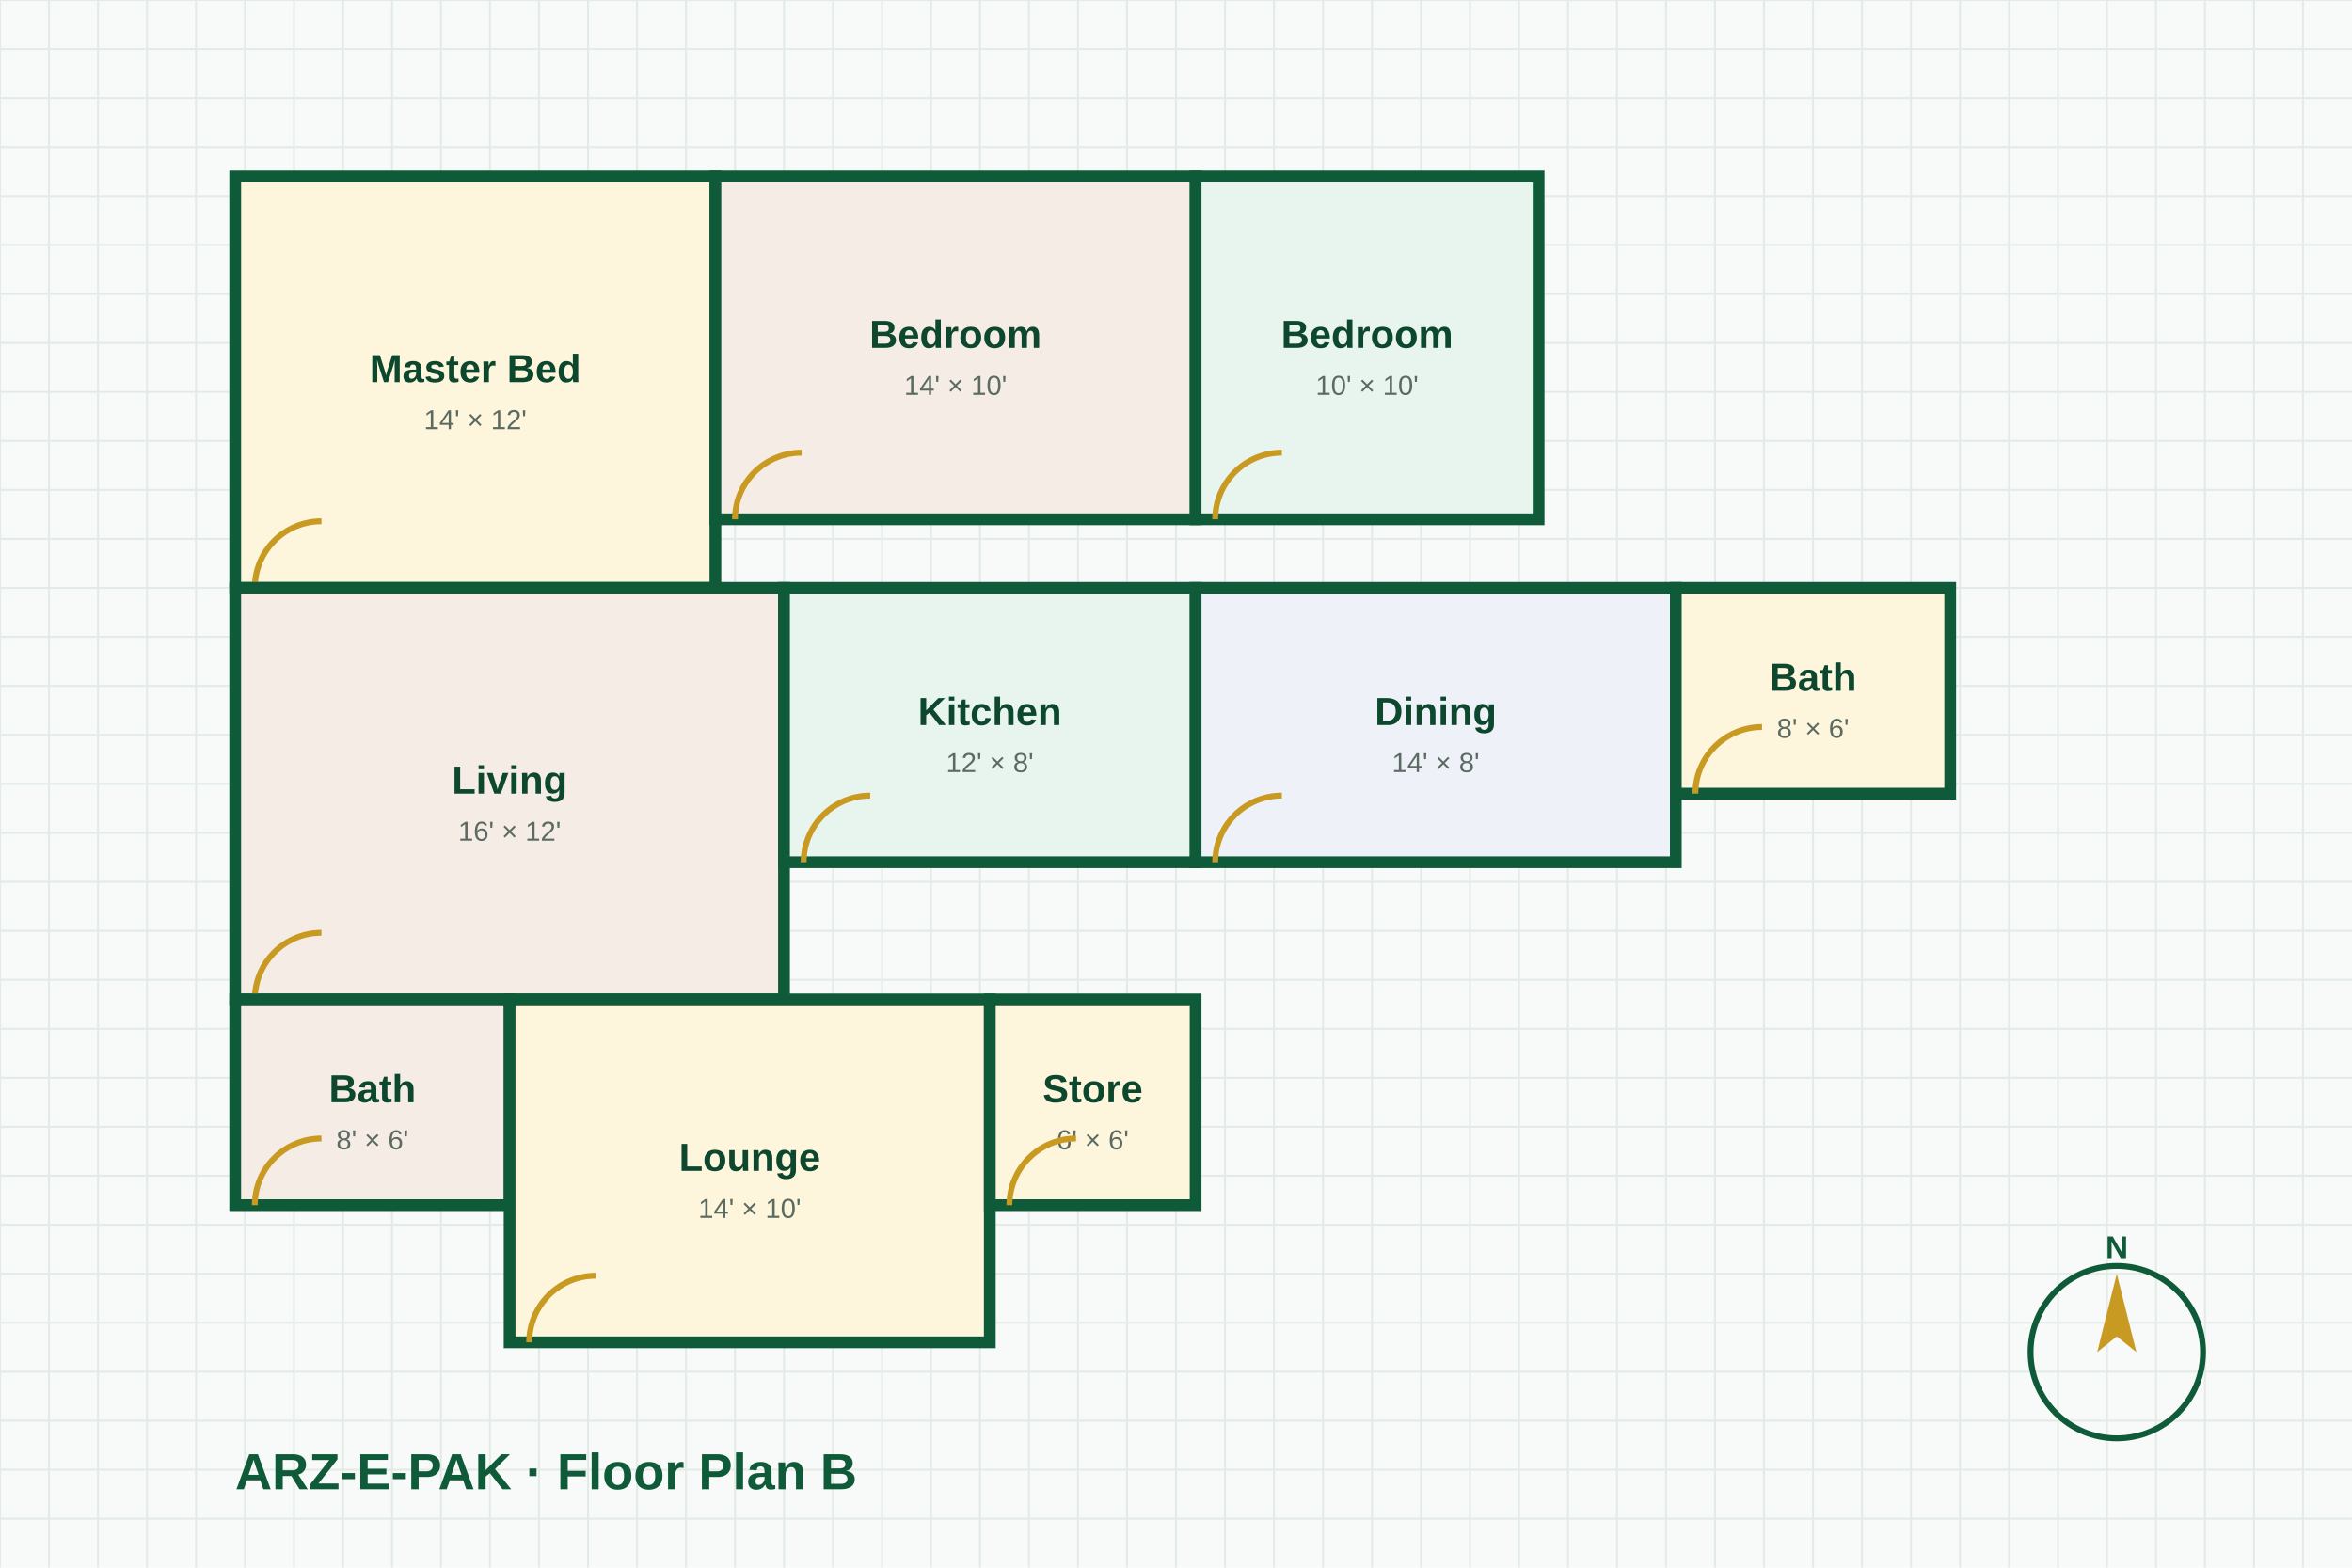
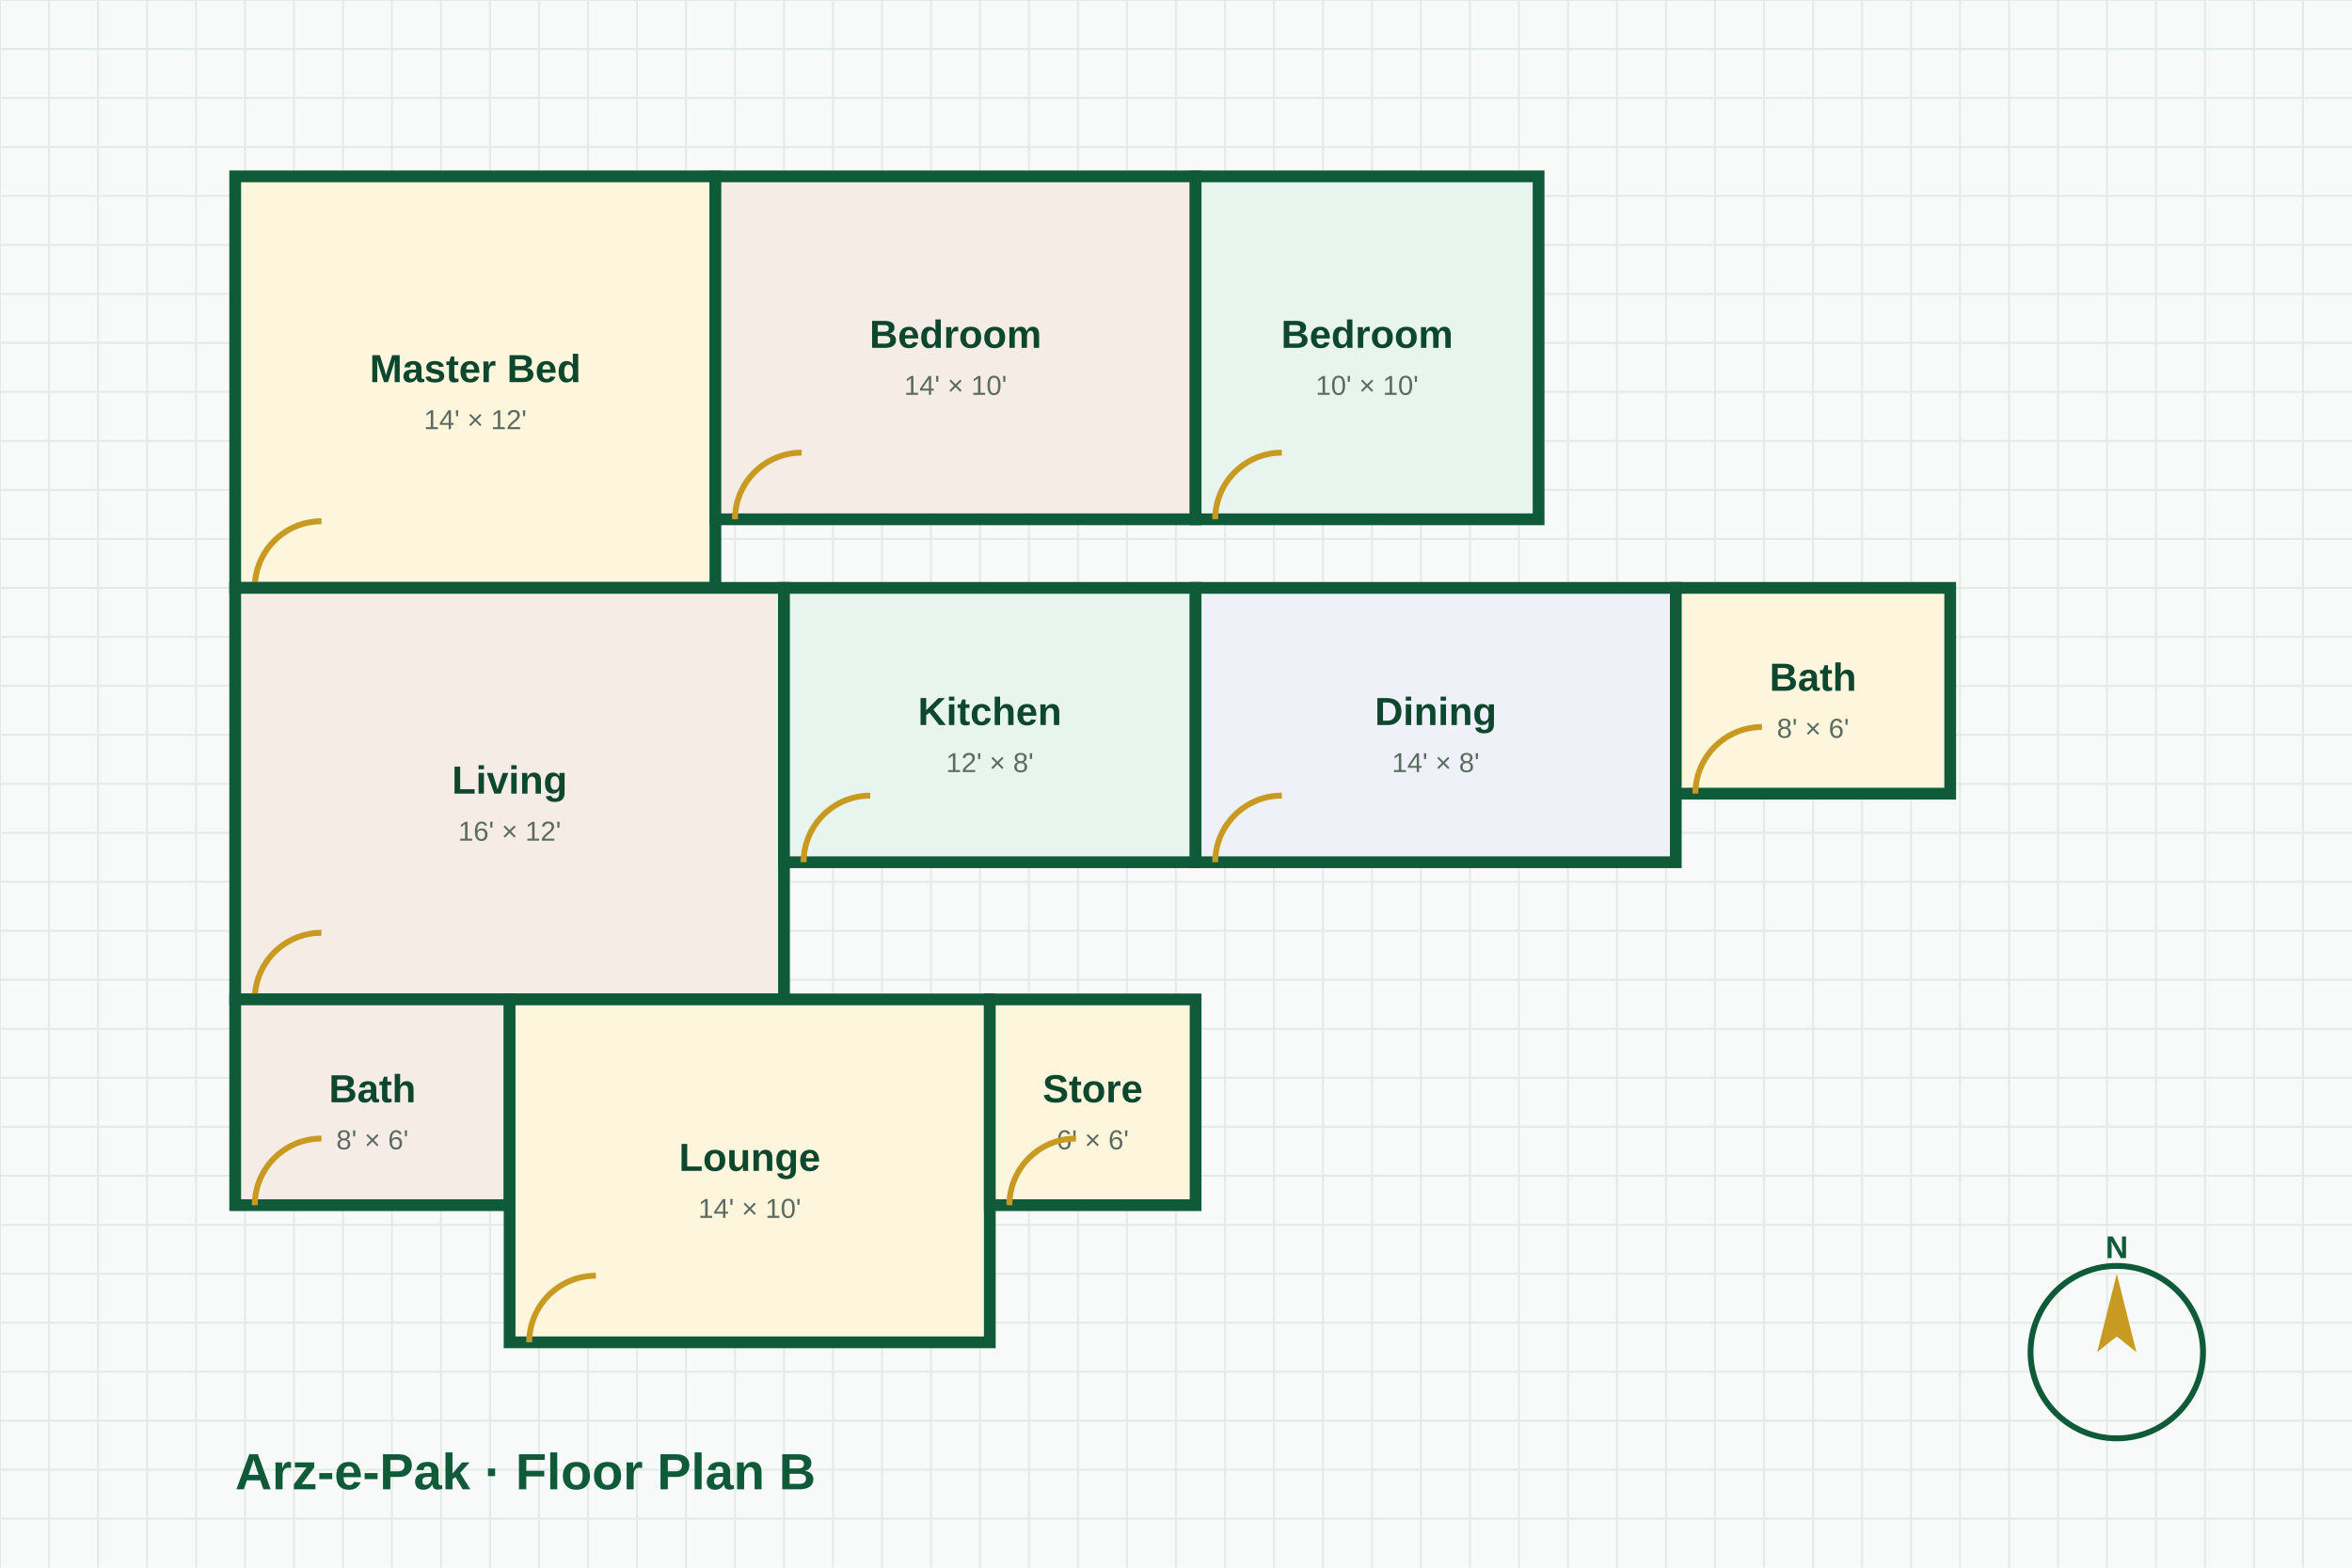
<svg xmlns="http://www.w3.org/2000/svg" viewBox="0 0 1200 800" width="1200" height="800" preserveAspectRatio="xMidYMid slice">
  <rect width="1200" height="800" fill="#f8faf9" />
  <line x1="0" y1="0" x2="0" y2="800" stroke="#e3ebe7" stroke-width="1" />
  <line x1="25" y1="0" x2="25" y2="800" stroke="#e3ebe7" stroke-width="1" />
  <line x1="50" y1="0" x2="50" y2="800" stroke="#e3ebe7" stroke-width="1" />
  <line x1="75" y1="0" x2="75" y2="800" stroke="#e3ebe7" stroke-width="1" />
  <line x1="100" y1="0" x2="100" y2="800" stroke="#e3ebe7" stroke-width="1" />
  <line x1="125" y1="0" x2="125" y2="800" stroke="#e3ebe7" stroke-width="1" />
  <line x1="150" y1="0" x2="150" y2="800" stroke="#e3ebe7" stroke-width="1" />
  <line x1="175" y1="0" x2="175" y2="800" stroke="#e3ebe7" stroke-width="1" />
  <line x1="200" y1="0" x2="200" y2="800" stroke="#e3ebe7" stroke-width="1" />
  <line x1="225" y1="0" x2="225" y2="800" stroke="#e3ebe7" stroke-width="1" />
  <line x1="250" y1="0" x2="250" y2="800" stroke="#e3ebe7" stroke-width="1" />
  <line x1="275" y1="0" x2="275" y2="800" stroke="#e3ebe7" stroke-width="1" />
  <line x1="300" y1="0" x2="300" y2="800" stroke="#e3ebe7" stroke-width="1" />
  <line x1="325" y1="0" x2="325" y2="800" stroke="#e3ebe7" stroke-width="1" />
  <line x1="350" y1="0" x2="350" y2="800" stroke="#e3ebe7" stroke-width="1" />
  <line x1="375" y1="0" x2="375" y2="800" stroke="#e3ebe7" stroke-width="1" />
  <line x1="400" y1="0" x2="400" y2="800" stroke="#e3ebe7" stroke-width="1" />
  <line x1="425" y1="0" x2="425" y2="800" stroke="#e3ebe7" stroke-width="1" />
  <line x1="450" y1="0" x2="450" y2="800" stroke="#e3ebe7" stroke-width="1" />
  <line x1="475" y1="0" x2="475" y2="800" stroke="#e3ebe7" stroke-width="1" />
  <line x1="500" y1="0" x2="500" y2="800" stroke="#e3ebe7" stroke-width="1" />
  <line x1="525" y1="0" x2="525" y2="800" stroke="#e3ebe7" stroke-width="1" />
  <line x1="550" y1="0" x2="550" y2="800" stroke="#e3ebe7" stroke-width="1" />
  <line x1="575" y1="0" x2="575" y2="800" stroke="#e3ebe7" stroke-width="1" />
  <line x1="600" y1="0" x2="600" y2="800" stroke="#e3ebe7" stroke-width="1" />
  <line x1="625" y1="0" x2="625" y2="800" stroke="#e3ebe7" stroke-width="1" />
  <line x1="650" y1="0" x2="650" y2="800" stroke="#e3ebe7" stroke-width="1" />
  <line x1="675" y1="0" x2="675" y2="800" stroke="#e3ebe7" stroke-width="1" />
  <line x1="700" y1="0" x2="700" y2="800" stroke="#e3ebe7" stroke-width="1" />
  <line x1="725" y1="0" x2="725" y2="800" stroke="#e3ebe7" stroke-width="1" />
  <line x1="750" y1="0" x2="750" y2="800" stroke="#e3ebe7" stroke-width="1" />
  <line x1="775" y1="0" x2="775" y2="800" stroke="#e3ebe7" stroke-width="1" />
  <line x1="800" y1="0" x2="800" y2="800" stroke="#e3ebe7" stroke-width="1" />
  <line x1="825" y1="0" x2="825" y2="800" stroke="#e3ebe7" stroke-width="1" />
  <line x1="850" y1="0" x2="850" y2="800" stroke="#e3ebe7" stroke-width="1" />
  <line x1="875" y1="0" x2="875" y2="800" stroke="#e3ebe7" stroke-width="1" />
  <line x1="900" y1="0" x2="900" y2="800" stroke="#e3ebe7" stroke-width="1" />
  <line x1="925" y1="0" x2="925" y2="800" stroke="#e3ebe7" stroke-width="1" />
  <line x1="950" y1="0" x2="950" y2="800" stroke="#e3ebe7" stroke-width="1" />
  <line x1="975" y1="0" x2="975" y2="800" stroke="#e3ebe7" stroke-width="1" />
  <line x1="1000" y1="0" x2="1000" y2="800" stroke="#e3ebe7" stroke-width="1" />
  <line x1="1025" y1="0" x2="1025" y2="800" stroke="#e3ebe7" stroke-width="1" />
  <line x1="1050" y1="0" x2="1050" y2="800" stroke="#e3ebe7" stroke-width="1" />
  <line x1="1075" y1="0" x2="1075" y2="800" stroke="#e3ebe7" stroke-width="1" />
  <line x1="1100" y1="0" x2="1100" y2="800" stroke="#e3ebe7" stroke-width="1" />
  <line x1="1125" y1="0" x2="1125" y2="800" stroke="#e3ebe7" stroke-width="1" />
  <line x1="1150" y1="0" x2="1150" y2="800" stroke="#e3ebe7" stroke-width="1" />
  <line x1="1175" y1="0" x2="1175" y2="800" stroke="#e3ebe7" stroke-width="1" />
  <line x1="0" y1="0" x2="1200" y2="0" stroke="#e3ebe7" stroke-width="1" />
  <line x1="0" y1="25" x2="1200" y2="25" stroke="#e3ebe7" stroke-width="1" />
  <line x1="0" y1="50" x2="1200" y2="50" stroke="#e3ebe7" stroke-width="1" />
  <line x1="0" y1="75" x2="1200" y2="75" stroke="#e3ebe7" stroke-width="1" />
  <line x1="0" y1="100" x2="1200" y2="100" stroke="#e3ebe7" stroke-width="1" />
  <line x1="0" y1="125" x2="1200" y2="125" stroke="#e3ebe7" stroke-width="1" />
  <line x1="0" y1="150" x2="1200" y2="150" stroke="#e3ebe7" stroke-width="1" />
  <line x1="0" y1="175" x2="1200" y2="175" stroke="#e3ebe7" stroke-width="1" />
  <line x1="0" y1="200" x2="1200" y2="200" stroke="#e3ebe7" stroke-width="1" />
  <line x1="0" y1="225" x2="1200" y2="225" stroke="#e3ebe7" stroke-width="1" />
  <line x1="0" y1="250" x2="1200" y2="250" stroke="#e3ebe7" stroke-width="1" />
  <line x1="0" y1="275" x2="1200" y2="275" stroke="#e3ebe7" stroke-width="1" />
  <line x1="0" y1="300" x2="1200" y2="300" stroke="#e3ebe7" stroke-width="1" />
  <line x1="0" y1="325" x2="1200" y2="325" stroke="#e3ebe7" stroke-width="1" />
  <line x1="0" y1="350" x2="1200" y2="350" stroke="#e3ebe7" stroke-width="1" />
  <line x1="0" y1="375" x2="1200" y2="375" stroke="#e3ebe7" stroke-width="1" />
  <line x1="0" y1="400" x2="1200" y2="400" stroke="#e3ebe7" stroke-width="1" />
  <line x1="0" y1="425" x2="1200" y2="425" stroke="#e3ebe7" stroke-width="1" />
  <line x1="0" y1="450" x2="1200" y2="450" stroke="#e3ebe7" stroke-width="1" />
  <line x1="0" y1="475" x2="1200" y2="475" stroke="#e3ebe7" stroke-width="1" />
  <line x1="0" y1="500" x2="1200" y2="500" stroke="#e3ebe7" stroke-width="1" />
  <line x1="0" y1="525" x2="1200" y2="525" stroke="#e3ebe7" stroke-width="1" />
  <line x1="0" y1="550" x2="1200" y2="550" stroke="#e3ebe7" stroke-width="1" />
  <line x1="0" y1="575" x2="1200" y2="575" stroke="#e3ebe7" stroke-width="1" />
  <line x1="0" y1="600" x2="1200" y2="600" stroke="#e3ebe7" stroke-width="1" />
  <line x1="0" y1="625" x2="1200" y2="625" stroke="#e3ebe7" stroke-width="1" />
  <line x1="0" y1="650" x2="1200" y2="650" stroke="#e3ebe7" stroke-width="1" />
  <line x1="0" y1="675" x2="1200" y2="675" stroke="#e3ebe7" stroke-width="1" />
  <line x1="0" y1="700" x2="1200" y2="700" stroke="#e3ebe7" stroke-width="1" />
  <line x1="0" y1="725" x2="1200" y2="725" stroke="#e3ebe7" stroke-width="1" />
  <line x1="0" y1="750" x2="1200" y2="750" stroke="#e3ebe7" stroke-width="1" />
  <line x1="0" y1="775" x2="1200" y2="775" stroke="#e3ebe7" stroke-width="1" />
  <rect x="120" y="90" width="245" height="210" fill="#fdf5dc" stroke="#0f5a39" stroke-width="6" />
  <text x="242.5" y="195" text-anchor="middle" font-family="Outfit, Arial" font-size="20" font-weight="700" fill="#0c472e">Master Bed</text>
  <text x="242.5" y="219" text-anchor="middle" font-family="Arial" font-size="14" fill="#5b6b62">14' × 12'</text>
  <path d="M130 300 a34 34 0 0 1 34 -34" fill="none" stroke="#c99a22" stroke-width="3" />
  <rect x="365" y="90" width="245" height="175" fill="#f6ece6" stroke="#0f5a39" stroke-width="6" />
  <text x="487.5" y="177.5" text-anchor="middle" font-family="Outfit, Arial" font-size="20" font-weight="700" fill="#0c472e">Bedroom</text>
  <text x="487.5" y="201.5" text-anchor="middle" font-family="Arial" font-size="14" fill="#5b6b62">14' × 10'</text>
  <path d="M375 265 a34 34 0 0 1 34 -34" fill="none" stroke="#c99a22" stroke-width="3" />
  <rect x="610" y="90" width="175" height="175" fill="#e8f4ee" stroke="#0f5a39" stroke-width="6" />
  <text x="697.5" y="177.5" text-anchor="middle" font-family="Outfit, Arial" font-size="20" font-weight="700" fill="#0c472e">Bedroom</text>
  <text x="697.5" y="201.5" text-anchor="middle" font-family="Arial" font-size="14" fill="#5b6b62">10' × 10'</text>
  <path d="M620 265 a34 34 0 0 1 34 -34" fill="none" stroke="#c99a22" stroke-width="3" />
  <rect x="120" y="300" width="280" height="210" fill="#f6ece6" stroke="#0f5a39" stroke-width="6" />
  <text x="260" y="405" text-anchor="middle" font-family="Outfit, Arial" font-size="20" font-weight="700" fill="#0c472e">Living</text>
  <text x="260" y="429" text-anchor="middle" font-family="Arial" font-size="14" fill="#5b6b62">16' × 12'</text>
  <path d="M130 510 a34 34 0 0 1 34 -34" fill="none" stroke="#c99a22" stroke-width="3" />
  <rect x="400" y="300" width="210" height="140" fill="#e8f4ee" stroke="#0f5a39" stroke-width="6" />
  <text x="505" y="370" text-anchor="middle" font-family="Outfit, Arial" font-size="20" font-weight="700" fill="#0c472e">Kitchen</text>
  <text x="505" y="394" text-anchor="middle" font-family="Arial" font-size="14" fill="#5b6b62">12' × 8'</text>
  <path d="M410 440 a34 34 0 0 1 34 -34" fill="none" stroke="#c99a22" stroke-width="3" />
  <rect x="610" y="300" width="245" height="140" fill="#eef2f8" stroke="#0f5a39" stroke-width="6" />
  <text x="732.5" y="370" text-anchor="middle" font-family="Outfit, Arial" font-size="20" font-weight="700" fill="#0c472e">Dining</text>
  <text x="732.5" y="394" text-anchor="middle" font-family="Arial" font-size="14" fill="#5b6b62">14' × 8'</text>
  <path d="M620 440 a34 34 0 0 1 34 -34" fill="none" stroke="#c99a22" stroke-width="3" />
  <rect x="855" y="300" width="140" height="105" fill="#fdf5dc" stroke="#0f5a39" stroke-width="6" />
  <text x="925" y="352.5" text-anchor="middle" font-family="Outfit, Arial" font-size="20" font-weight="700" fill="#0c472e">Bath</text>
  <text x="925" y="376.5" text-anchor="middle" font-family="Arial" font-size="14" fill="#5b6b62">8' × 6'</text>
  <path d="M865 405 a34 34 0 0 1 34 -34" fill="none" stroke="#c99a22" stroke-width="3" />
  <rect x="120" y="510" width="140" height="105" fill="#f6ece6" stroke="#0f5a39" stroke-width="6" />
  <text x="190" y="562.5" text-anchor="middle" font-family="Outfit, Arial" font-size="20" font-weight="700" fill="#0c472e">Bath</text>
  <text x="190" y="586.5" text-anchor="middle" font-family="Arial" font-size="14" fill="#5b6b62">8' × 6'</text>
  <path d="M130 615 a34 34 0 0 1 34 -34" fill="none" stroke="#c99a22" stroke-width="3" />
  <rect x="260" y="510" width="245" height="175" fill="#fdf5dc" stroke="#0f5a39" stroke-width="6" />
  <text x="382.5" y="597.5" text-anchor="middle" font-family="Outfit, Arial" font-size="20" font-weight="700" fill="#0c472e">Lounge</text>
  <text x="382.5" y="621.5" text-anchor="middle" font-family="Arial" font-size="14" fill="#5b6b62">14' × 10'</text>
  <path d="M270 685 a34 34 0 0 1 34 -34" fill="none" stroke="#c99a22" stroke-width="3" />
  <rect x="505" y="510" width="105" height="105" fill="#fdf5dc" stroke="#0f5a39" stroke-width="6" />
  <text x="557.5" y="562.5" text-anchor="middle" font-family="Outfit, Arial" font-size="20" font-weight="700" fill="#0c472e">Store</text>
  <text x="557.5" y="586.5" text-anchor="middle" font-family="Arial" font-size="14" fill="#5b6b62">6' × 6'</text>
  <path d="M515 615 a34 34 0 0 1 34 -34" fill="none" stroke="#c99a22" stroke-width="3" />
-   <text x="120" y="760" font-family="Outfit, Arial" font-size="26" font-weight="800" fill="#0f5a39">ARZ-E-PAK · Floor Plan B</text>
+   <text x="120" y="760" font-family="Outfit, Arial" font-size="26" font-weight="800" fill="#0f5a39">Arz-e-Pak · Floor Plan B</text>
  <g transform="translate(1080 690)">
    <circle r="44" fill="none" stroke="#0f5a39" stroke-width="3" />
    <path d="M0 -40 L10 0 L0 -8 L-10 0Z" fill="#c99a22" />
    <text y="-48" text-anchor="middle" font-family="Arial" font-size="16" font-weight="700" fill="#0f5a39">N</text>
  </g>
</svg>
